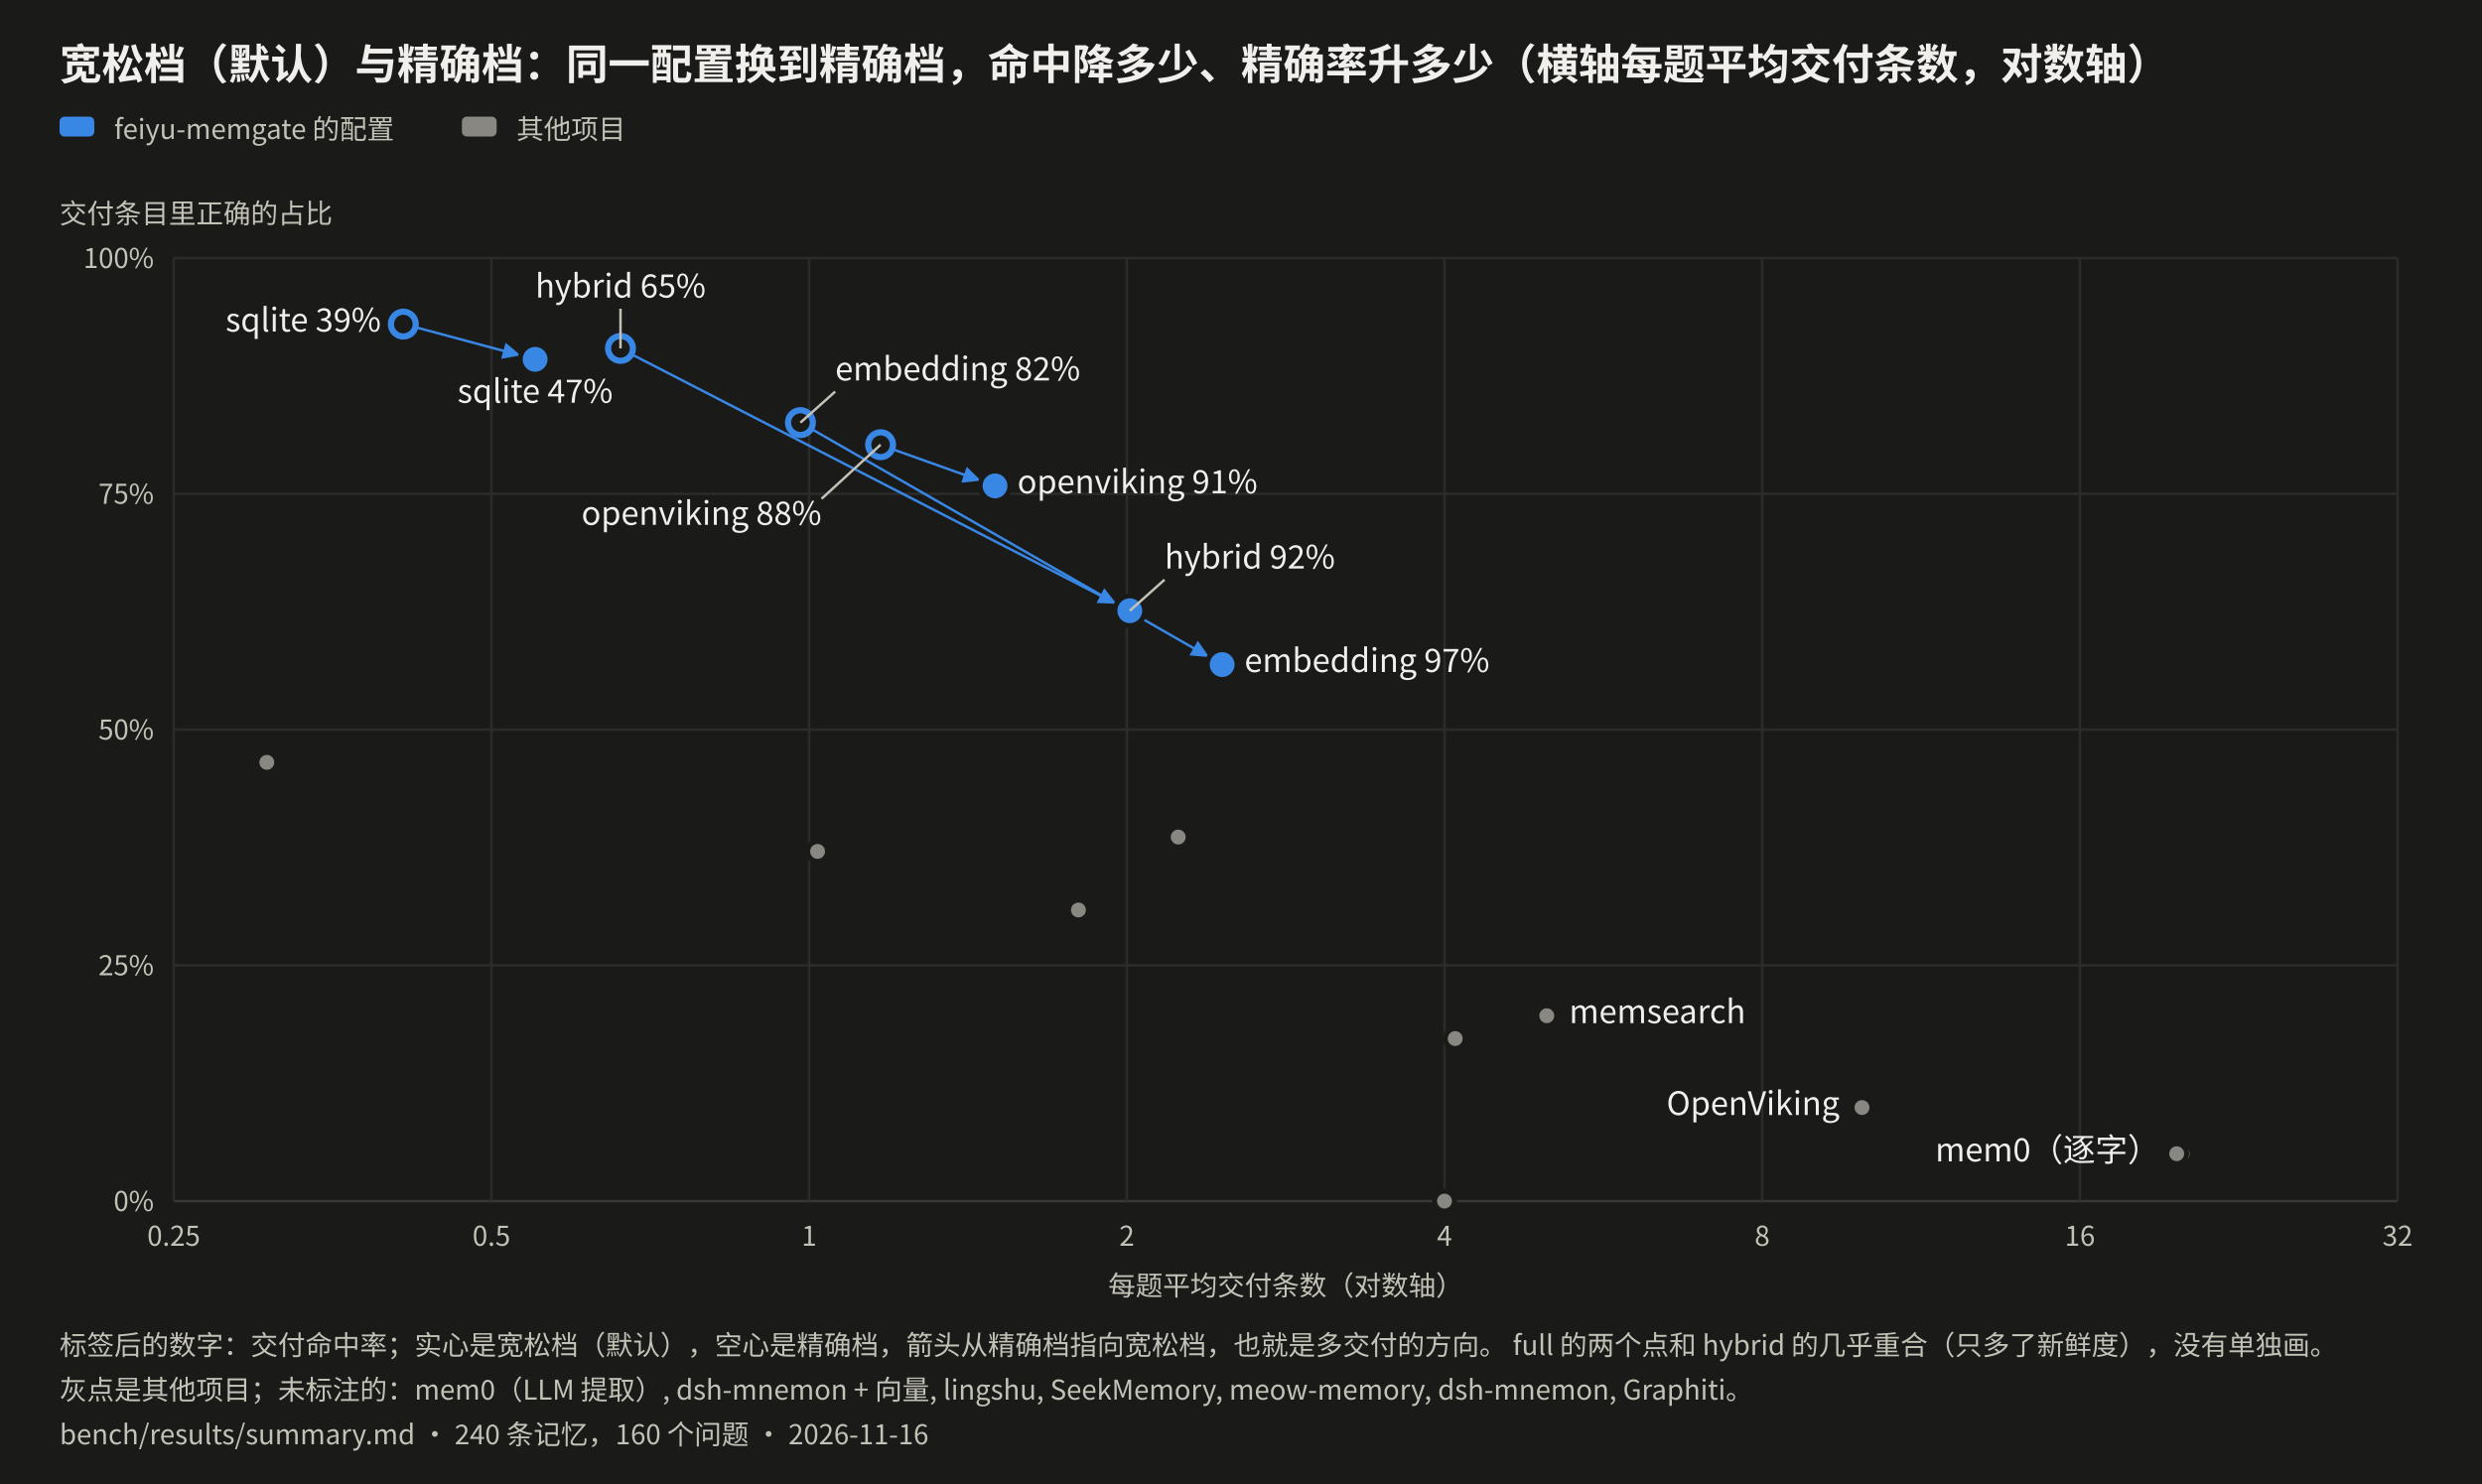
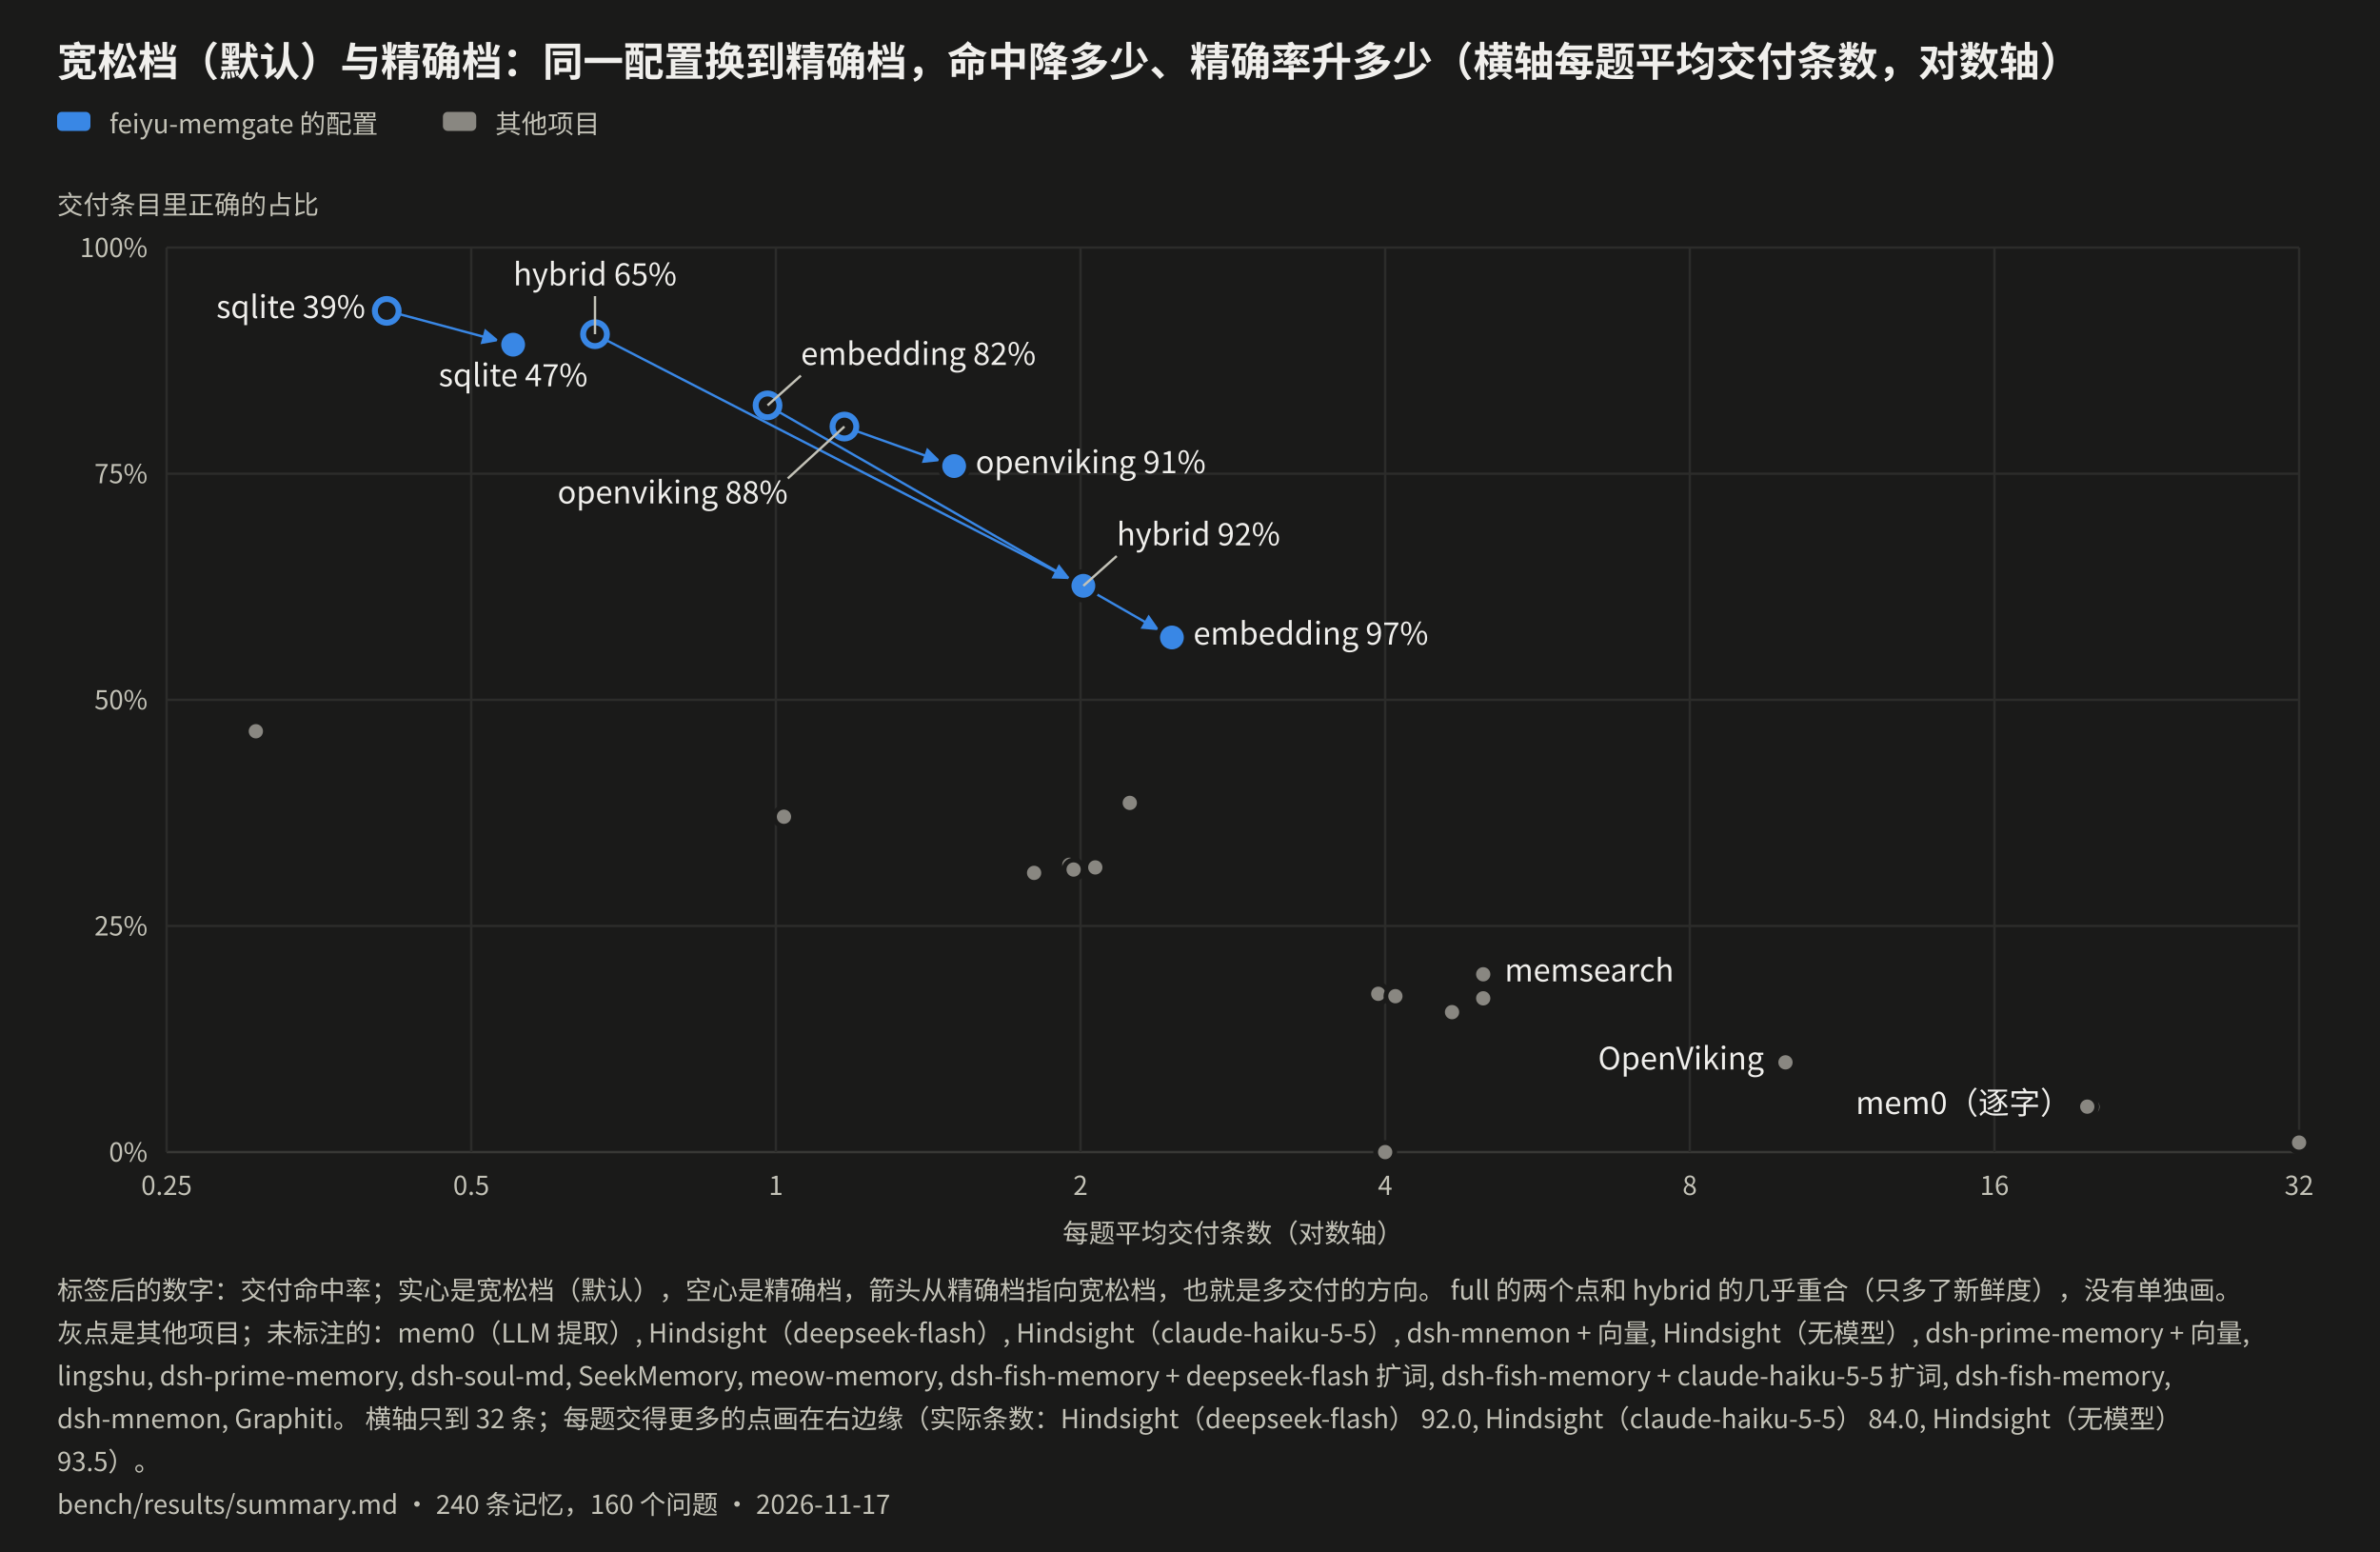
- <svg xmlns="http://www.w3.org/2000/svg" width="1000" height="598" viewBox="0 0 1000 598" role="img" lang="zh">
+ <svg xmlns="http://www.w3.org/2000/svg" width="1000" height="652" viewBox="0 0 1000 652" role="img" lang="zh">
  <style>text{font-family:-apple-system, "Segoe UI", "Microsoft YaHei", "PingFang SC", "Noto Sans CJK SC", "Helvetica Neue", Arial, sans-serif;fill:#c3c2b7;font-size:13px}.t{font-size:17px;font-weight:600;fill:#f0efec}.l{font-size:13px;fill:#f0efec}.lb{font-size:13px;font-weight:600;fill:#f0efec}.s{font-size:11px;fill:#c3c2b7}.grid{stroke:#2c2c2a;stroke-width:1;fill:none}.axis{stroke:#383835;stroke-width:1;fill:none}.tick{stroke:#f0efec;stroke-width:2;fill:none}.lead{stroke-width:1;fill:none}.fa{fill:#3987e5}.fo{fill:#898781}.tint{fill:#898781;fill-opacity:0.35}</style>
-   <rect width="1000" height="598" fill="#1a1a19" />
+   <rect width="1000" height="652" fill="#1a1a19" />
  <text x="24.0" y="32.0" class="t">宽松档（默认）与精确档：同一配置换到精确档，命中降多少、精确率升多少（横轴每题平均交付条数，对数轴）</text>
  <rect x="24.0" y="47.0" width="14" height="8" rx="2" class="fa" />
  <text x="46.0" y="56.0" class="s">feiyu-memgate 的配置</text>
  <rect x="186.1" y="47.0" width="14" height="8" rx="2" class="fo" />
  <text x="208.1" y="56.0" class="s">其他项目</text>
  <line x1="70.0" y1="484.0" x2="966.0" y2="484.0" class="axis" />
  <text x="62.0" y="488.0" class="s" text-anchor="end">0%</text>
  <line x1="70.0" y1="389.0" x2="966.0" y2="389.0" class="grid" />
  <text x="62.0" y="393.0" class="s" text-anchor="end">25%</text>
  <line x1="70.0" y1="294.0" x2="966.0" y2="294.0" class="grid" />
  <text x="62.0" y="298.0" class="s" text-anchor="end">50%</text>
  <line x1="70.0" y1="199.0" x2="966.0" y2="199.0" class="grid" />
  <text x="62.0" y="203.0" class="s" text-anchor="end">75%</text>
  <line x1="70.0" y1="104.0" x2="966.0" y2="104.0" class="grid" />
  <text x="62.0" y="108.0" class="s" text-anchor="end">100%</text>
  <line x1="70.0" y1="104.0" x2="70.0" y2="484.0" class="grid" />
  <text x="70.0" y="502.0" class="s" text-anchor="middle">0.25</text>
  <line x1="198.0" y1="104.0" x2="198.0" y2="484.0" class="grid" />
  <text x="198.0" y="502.0" class="s" text-anchor="middle">0.5</text>
  <line x1="326.0" y1="104.0" x2="326.0" y2="484.0" class="grid" />
  <text x="326.0" y="502.0" class="s" text-anchor="middle">1</text>
  <line x1="454.0" y1="104.0" x2="454.0" y2="484.0" class="grid" />
  <text x="454.0" y="502.0" class="s" text-anchor="middle">2</text>
  <line x1="582.0" y1="104.0" x2="582.0" y2="484.0" class="grid" />
  <text x="582.0" y="502.0" class="s" text-anchor="middle">4</text>
  <line x1="710.0" y1="104.0" x2="710.0" y2="484.0" class="grid" />
  <text x="710.0" y="502.0" class="s" text-anchor="middle">8</text>
  <line x1="838.0" y1="104.0" x2="838.0" y2="484.0" class="grid" />
  <text x="838.0" y="502.0" class="s" text-anchor="middle">16</text>
  <line x1="966.0" y1="104.0" x2="966.0" y2="484.0" class="grid" />
  <text x="966.0" y="502.0" class="s" text-anchor="middle">32</text>
  <text x="518.0" y="522.0" class="s" text-anchor="middle">每题平均交付条数（对数轴）</text>
  <text x="24.0" y="90.0" class="s">交付条目里正确的占比</text>
  <circle cx="623.2" cy="409.3" r="4" fill="#898781" stroke="#1a1a19" stroke-width="2" />
  <circle cx="879.2" cy="465.0" r="4" fill="#898781" stroke="#1a1a19" stroke-width="2" />
  <circle cx="750.2" cy="446.3" r="4" fill="#898781" stroke="#1a1a19" stroke-width="2" />
  <circle cx="877.0" cy="464.9" r="4" fill="#898781" stroke="#1a1a19" stroke-width="2" />
+   <circle cx="966.0" cy="479.9" r="4" fill="#898781" stroke="#1a1a19" stroke-width="2" />
+   <circle cx="966.0" cy="479.6" r="4" fill="#898781" stroke="#1a1a19" stroke-width="2" />
  <circle cx="474.7" cy="337.3" r="4" fill="#898781" stroke="#1a1a19" stroke-width="2" />
+   <circle cx="966.0" cy="480.0" r="4" fill="#898781" stroke="#1a1a19" stroke-width="2" />
+   <circle cx="623.2" cy="419.4" r="4" fill="#898781" stroke="#1a1a19" stroke-width="2" />
  <circle cx="582.0" cy="484.0" r="4" fill="#898781" stroke="#1a1a19" stroke-width="2" />
+   <circle cx="610.1" cy="425.2" r="4" fill="#898781" stroke="#1a1a19" stroke-width="2" />
+   <circle cx="579.1" cy="417.5" r="4" fill="#898781" stroke="#1a1a19" stroke-width="2" />
  <circle cx="586.3" cy="418.5" r="4" fill="#898781" stroke="#1a1a19" stroke-width="2" />
  <circle cx="434.5" cy="366.7" r="4" fill="#898781" stroke="#1a1a19" stroke-width="2" />
+   <circle cx="449.3" cy="363.3" r="4" fill="#898781" stroke="#1a1a19" stroke-width="2" />
+   <circle cx="451.1" cy="365.3" r="4" fill="#898781" stroke="#1a1a19" stroke-width="2" />
+   <circle cx="460.2" cy="364.4" r="4" fill="#898781" stroke="#1a1a19" stroke-width="2" />
  <circle cx="329.4" cy="343.1" r="4" fill="#898781" stroke="#1a1a19" stroke-width="2" />
  <circle cx="107.5" cy="307.2" r="4" fill="#898781" stroke="#1a1a19" stroke-width="2" />
  <line x1="327.7" y1="173.3" x2="483.7" y2="262.8" class="lead" stroke-width="2" stroke="#3987e5" />
  <polygon points="487.2,264.8 479.2,264.1 482.6,258.2" fill="#3987e5" />
  <circle cx="322.5" cy="170.3" r="5" fill="#1a1a19" stroke="#3987e5" stroke-width="2.5" />
  <circle cx="492.4" cy="267.8" r="6" fill="#3987e5" stroke="#1a1a19" stroke-width="2" />
  <line x1="360.4" y1="181.3" x2="391.5" y2="192.4" class="lead" stroke-width="2" stroke="#3987e5" />
  <polygon points="395.2,193.7 387.3,194.5 389.5,188.1" fill="#3987e5" />
  <circle cx="354.8" cy="179.2" r="5" fill="#1a1a19" stroke="#3987e5" stroke-width="2.5" />
  <circle cx="400.9" cy="195.8" r="6" fill="#3987e5" stroke="#1a1a19" stroke-width="2" />
  <line x1="255.3" y1="143.2" x2="446.3" y2="241.5" class="lead" stroke-width="2" stroke="#3987e5" />
  <polygon points="449.8,243.3 441.8,243.0 444.9,237.0" fill="#3987e5" />
  <circle cx="250.0" cy="140.4" r="5" fill="#1a1a19" stroke="#3987e5" stroke-width="2.5" />
  <circle cx="455.2" cy="246.1" r="6" fill="#3987e5" stroke="#1a1a19" stroke-width="2" />
  <line x1="168.3" y1="132.1" x2="205.9" y2="142.2" class="lead" stroke-width="2" stroke="#3987e5" />
  <polygon points="209.8,143.2 201.9,144.6 203.7,138.1" fill="#3987e5" />
  <circle cx="162.5" cy="130.6" r="5" fill="#1a1a19" stroke="#3987e5" stroke-width="2.5" />
  <circle cx="215.6" cy="144.8" r="6" fill="#3987e5" stroke="#1a1a19" stroke-width="2" />
  <line x1="322.5" y1="170.3" x2="336.5" y2="157.8" class="lead" stroke="#c3c2b7" />
  <line x1="354.8" y1="179.2" x2="331.0" y2="201.0" class="lead" stroke="#c3c2b7" />
  <line x1="250.0" y1="140.4" x2="250.0" y2="124.4" class="lead" stroke="#c3c2b7" />
  <line x1="455.2" y1="246.1" x2="469.2" y2="233.6" class="lead" stroke="#c3c2b7" />
  <text x="632.2" y="412.3" class="l">memsearch</text>
  <text x="870.2" y="468.0" class="l" text-anchor="end">mem0（逐字）</text>
  <text x="741.2" y="449.3" class="l" text-anchor="end">OpenViking</text>
  <text x="336.5" y="153.3" class="l">embedding 82%</text>
  <text x="501.4" y="270.8" class="l">embedding 97%</text>
  <text x="331.0" y="211.5" class="l" text-anchor="end">openviking 88%</text>
  <text x="409.9" y="198.8" class="l">openviking 91%</text>
  <text x="250.0" y="119.9" class="l" text-anchor="middle">hybrid 65%</text>
  <text x="469.2" y="229.1" class="l">hybrid 92%</text>
  <text x="153.5" y="133.6" class="l" text-anchor="end">sqlite 39%</text>
  <text x="215.6" y="162.3" class="l" text-anchor="middle">sqlite 47%</text>
  <text x="24.0" y="546.0" class="s">标签后的数字：交付命中率；实心是宽松档（默认），空心是精确档，箭头从精确档指向宽松档，也就是多交付的方向。 full 的两个点和 hybrid 的几乎重合（只多了新鲜度），没有单独画。</text>
-   <text x="24.0" y="564.0" class="s">灰点是其他项目；未标注的：mem0（LLM 提取）, dsh-mnemon + 向量, lingshu, SeekMemory, meow-memory, dsh-mnemon, Graphiti。</text>
-   <text x="24.0" y="582.0" class="s">bench/results/summary.md · 240 条记忆，160 个问题 · 2026-11-16</text>
+   <text x="24.0" y="564.0" class="s">灰点是其他项目；未标注的：mem0（LLM 提取）, Hindsight（deepseek-flash）, Hindsight（claude-haiku-5-5）, dsh-mnemon + 向量, Hindsight（无模型）, dsh-prime-memory + 向量,</text>
+   <text x="24.0" y="582.0" class="s">lingshu, dsh-prime-memory, dsh-soul-md, SeekMemory, meow-memory, dsh-fish-memory + deepseek-flash 扩词, dsh-fish-memory + claude-haiku-5-5 扩词, dsh-fish-memory,</text>
+   <text x="24.0" y="600.0" class="s">dsh-mnemon, Graphiti。 横轴只到 32 条；每题交得更多的点画在右边缘（实际条数：Hindsight（deepseek-flash） 92.0, Hindsight（claude-haiku-5-5） 84.0, Hindsight（无模型）</text>
+   <text x="24.0" y="618.0" class="s">93.5）。</text>
+   <text x="24.0" y="636.0" class="s">bench/results/summary.md · 240 条记忆，160 个问题 · 2026-11-17</text>
</svg>
